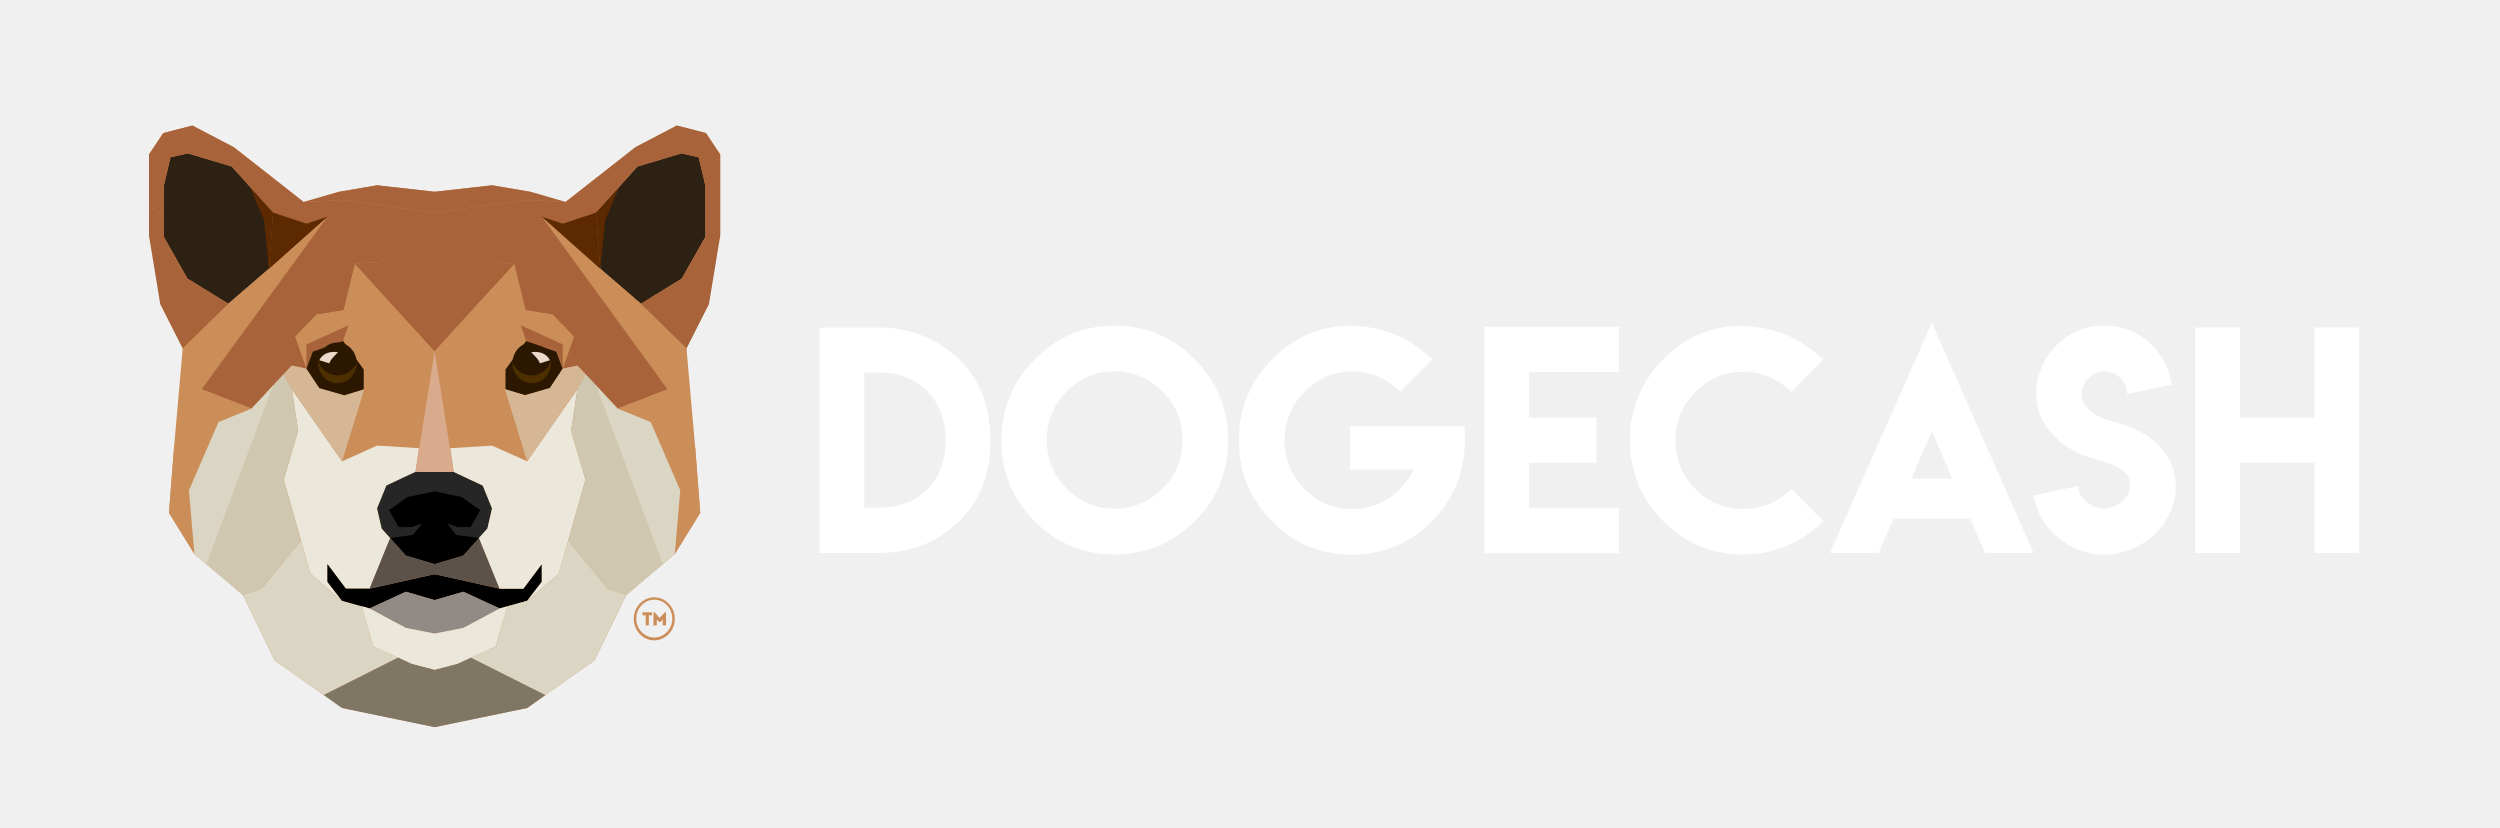
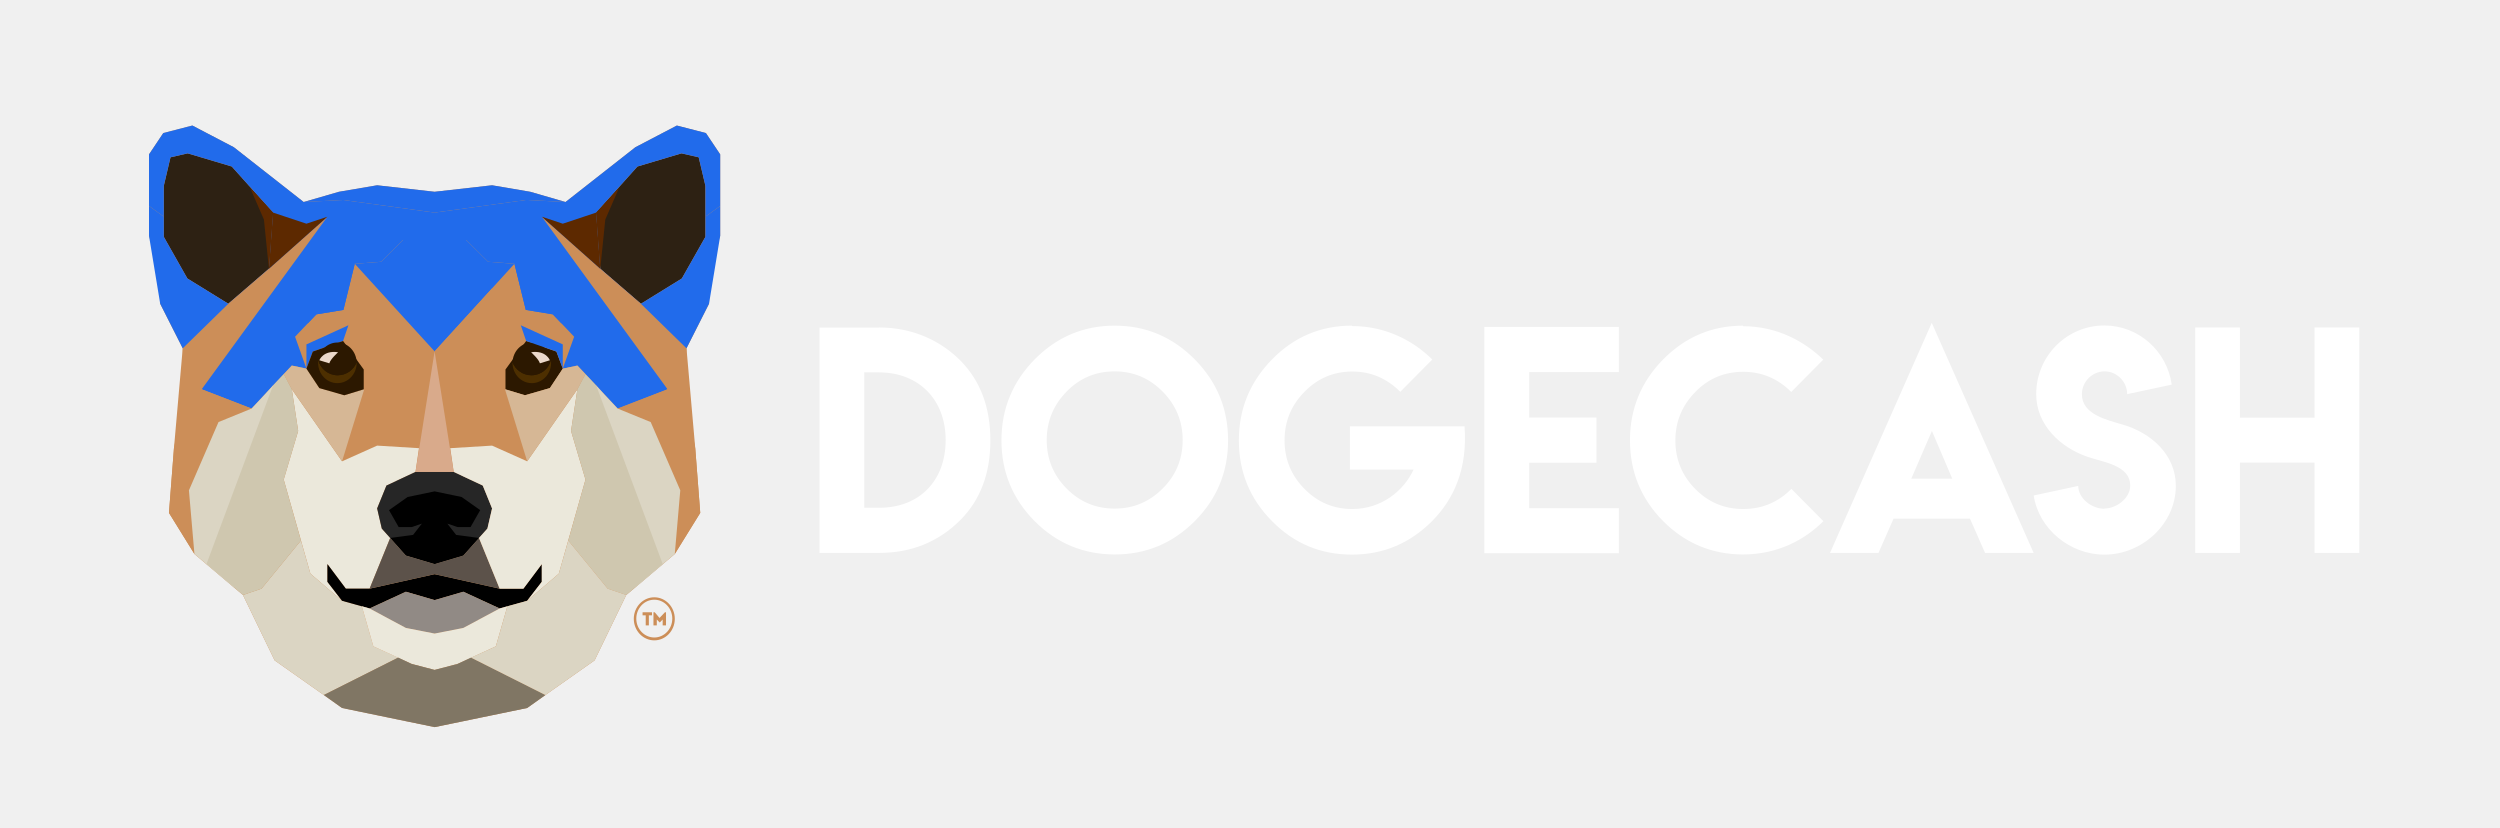
<svg xmlns="http://www.w3.org/2000/svg" width="302px" height="100px" viewBox="0 0 302 100" version="1.1">
  <g id="Page-1" stroke="none" stroke-width="1" fill="none" fill-rule="evenodd">
    <g id="Group-5" transform="translate(0.824891, 0)">
      <g id="Group-2-Copy-2" transform="translate(17.17511, 15)" fill-rule="nonzero">
        <path d="M88.157,29.981 L86.401,29.981 L86.401,46.337 L88.208,46.337 C93.068,46.337 96.235,43.077 96.235,38.159 C96.235,33.285 93.013,29.982 88.157,29.982 L88.157,29.981 Z M88.174,24.558 C92.408,24.558 95.725,26.258 98.024,28.563 C100.433,31.007 101.637,34.219 101.637,38.202 C101.637,42.184 100.432,45.385 98.024,47.807 C95.371,50.465 92.087,51.794 88.174,51.794 L81,51.794 L81,24.575 L88.174,24.575 L88.174,24.558 Z M110.852,32.296 C109.245,33.941 108.443,35.895 108.443,38.16 C108.443,40.446 109.246,42.401 110.852,44.022 C112.446,45.632 114.38,46.439 116.655,46.439 C118.896,46.439 120.825,45.634 122.441,44.022 C124.058,42.412 124.866,40.457 124.866,38.159 C124.866,35.884 124.058,33.93 122.441,32.296 C120.835,30.674 118.907,29.863 116.654,29.863 C114.369,29.863 112.435,30.674 110.852,32.296 M126.321,28.411 C129.009,31.125 130.352,34.386 130.352,38.193 C130.352,42.012 129.009,45.267 126.321,47.959 C123.645,50.64 120.423,51.98 116.655,51.98 C112.875,51.97 109.653,50.629 106.988,47.959 C104.312,45.255 102.975,42.001 102.975,38.193 C102.975,34.397 104.313,31.136 106.988,28.41 C109.676,25.695 112.897,24.338 116.655,24.338 C120.412,24.338 123.634,25.695 126.321,28.41 M145.336,24.39 C149.498,24.39 152.816,26.241 155.019,28.427 L151.155,32.33 C149.517,30.697 147.588,29.88 145.37,29.88 C143.106,29.88 141.177,30.697 139.582,32.33 C137.978,33.952 137.174,35.906 137.174,38.193 C137.174,40.479 137.978,42.434 139.583,44.057 C141.166,45.677 143.095,46.489 145.37,46.489 C148.873,46.489 151.581,44.29 152.761,41.724 L145.068,41.724 L145.068,36.503 L158.916,36.503 C159.301,41.593 157.647,45.289 154.985,47.959 C152.298,50.651 149.076,51.997 145.319,51.997 C141.528,51.997 138.311,50.651 135.67,47.959 C132.993,45.278 131.655,42.023 131.655,38.193 C131.655,34.397 132.994,31.136 135.669,28.41 C138.323,25.695 141.539,24.338 145.318,24.338 L145.336,24.389 L145.336,24.39 Z M177.562,24.491 L177.562,29.948 L166.725,29.948 L166.725,35.439 L174.853,35.439 L174.853,40.897 L166.725,40.897 L166.725,46.388 L177.562,46.388 L177.562,51.828 L161.306,51.828 L161.306,24.491 L177.562,24.491 Z M192.564,51.981 C188.795,51.97 185.578,50.629 182.914,47.959 C180.238,45.255 178.9,42.001 178.9,38.192 C178.9,34.397 180.238,31.136 182.913,28.411 C185.601,25.696 188.817,24.339 192.563,24.339 L192.546,24.406 C196.709,24.406 200.019,26.274 202.247,28.444 L198.383,32.348 C196.756,30.725 194.82,29.914 192.58,29.914 C190.305,29.914 188.376,30.725 186.793,32.348 C185.188,33.991 184.385,35.946 184.385,38.21 C184.385,40.497 185.188,42.451 186.794,44.074 C188.388,45.684 190.316,46.489 192.58,46.489 C194.854,46.489 196.794,45.678 198.399,44.057 L202.264,47.958 C200.052,50.173 196.77,51.979 192.564,51.979 M217.833,42.823 L215.375,37.061 L212.882,42.823 L217.833,42.823 Z M215.357,24 L227.667,51.794 L221.797,51.794 L219.974,47.655 L210.742,47.655 L208.92,51.794 L203.065,51.794 L215.357,24 Z M236.182,46.433 C237.679,46.433 239.33,45.177 239.33,43.666 C239.33,41.178 236.027,40.832 234.163,40.18 C230.876,39.047 227.973,36.321 227.973,32.612 C227.973,28.019 231.66,24.318 236.207,24.318 C240.352,24.318 243.787,27.424 244.343,31.463 L238.963,32.612 C238.963,31.117 237.72,29.861 236.239,29.861 C234.735,29.861 233.492,31.117 233.492,32.628 C233.492,35.082 236.566,35.734 238.439,36.296 C241.84,37.288 244.841,39.906 244.841,43.698 C244.841,48.291 240.761,52 236.223,52 C232.053,52 228.283,48.911 227.67,44.855 L233.051,43.698 C233.051,45.218 234.686,46.458 236.207,46.458 L236.182,46.433 Z M252.584,24.558 L252.584,35.456 L261.599,35.456 L261.599,24.558 L267,24.558 L267,51.794 L261.599,51.794 L261.599,40.879 L252.584,40.879 L252.584,51.794 L247.182,51.794 L247.182,24.558 L252.584,24.558 Z" id="Shape" fill="#FFFFFF" />
        <g id="grafana_icon-(1)">
          <g id="Group">
            <polygon id="Path" fill="#CC8E58" points="67.275 1.072 63.763 0.165 58.754 2.784 50.316 9.403 50.316 9.403 46.055 8.166 41.442 7.382 34.5 8.166 27.558 7.382 22.945 8.166 18.684 9.403 18.684 9.403 10.246 2.784 5.237 0.165 1.725 1.072 0 3.65 0 9.878 0 13.486 1.226 17.59 1.351 21.694 4.073 27.076 4.261 32.747 3.014 39.14 2.411 46.955 5.487 51.925 10.288 55.987 11.348 56.874 15.172 64.772 21.116 68.958 21.116 68.958 23.319 70.525 34.5 72.835 34.5 72.835 34.5 72.835 34.5 72.835 34.5 72.835 45.681 70.525 47.884 68.958 53.828 64.772 57.652 56.874 58.712 55.987 63.513 51.925 66.589 46.955 65.986 39.14 64.739 32.747 64.927 27.076 67.649 21.694 67.774 17.59 69 13.486 69 9.878 69 3.65" />
            <polygon id="Path" fill="#CC8E58" points="48.778 22.972 45.515 22.436 44.143 16.868 34.5 27.447 27.558 19.838 27.558 19.838 24.857 16.868 23.485 22.436 20.222 22.972 17.645 25.674 19.017 29.53 19.786 27.468 23.443 26.189 25.937 29.633 26 32.025 26 32.025 23.319 40.727 21.989 47.574 28.972 40.315 32.609 39.14 34.5 27.447 36.391 39.14 40.028 40.315 47.011 47.574 45.681 40.727 43 32.025 43 32.025 43.063 29.633 45.557 26.189 49.214 27.468 49.983 29.53 51.355 25.674" />
            <g id="Path">
              <polygon fill="#2D2113" points="14.985 10.682 9.997 5.114 4.676 3.526 2.598 4.001 1.787 7.444 1.787 13.61 4.635 18.642 9.581 21.694 14.486 17.466" />
              <polygon fill="#2C1800" points="34.5 26.189 33.232 13.961 34.5 14.167" />
-               <polygon fill="#A8633A" points="23.443 9.156 18.684 9.403 10.246 2.784 5.237 0.165 1.725 1.072 0 3.65 0 9.878 1.787 11.177 1.787 7.444 2.598 4.001 4.676 3.526 9.997 5.114 14.985 10.682 14.486 17.466 9.581 21.694 6.36 32.025 12.387 34.355 17.25 29.159 19.017 29.53 17.645 25.674 19.411 23.818 20.222 22.972 23.485 22.436 24.857 16.868 28.036 16.621 30.717 13.961 32.962 17.219 34.5 27.447 34.5 10.682" />
+               <polygon fill="#216BEB" points="23.443 9.156 18.684 9.403 10.246 2.784 5.237 0.165 1.725 1.072 0 3.65 0 9.878 1.787 11.177 1.787 7.444 2.598 4.001 4.676 3.526 9.997 5.114 14.985 10.682 14.486 17.466 9.581 21.694 6.36 32.025 12.387 34.355 17.25 29.159 19.017 29.53 17.645 25.674 19.411 23.818 20.222 22.972 23.485 22.436 24.857 16.868 28.036 16.621 30.717 13.961 32.962 17.219 34.5 27.447 34.5 10.682" />
              <polygon fill="#CC8E58" points="5.487 51.925 4.822 44.233 8.396 35.984 12.387 34.355 6.36 32.025 21.552 11.177 14.486 17.466 9.581 21.694 4.073 27.076 3.014 39.14 2.411 46.955" />
-               <polygon fill="#A8633A" points="19.495 21.941 24.857 16.868 23.485 22.436 20.222 22.972 19.141 24.106" />
+               <polygon fill="#216BEB" points="19.495 21.941 24.857 16.868 23.485 22.436 20.222 22.972 19.141 24.106" />
              <polygon fill="#EBE8DB" points="23.319 57.575 19.495 54.296 16.273 42.934 18.019 37.057 17.25 32.025 23.319 40.727 27.558 38.83 32.609 39.14 32.193 42.006 28.681 43.656 27.558 46.419 28.12 48.852 29.138 49.986 26.644 56.111 23.776 56.111 21.552 53.142 21.552 55.286" />
              <polygon fill="#5D2900" points="14.486 17.466 14.985 10.682 19.017 12.022 21.552 11.177" />
              <polygon fill="#5D2900" points="13.883 11.527 14.486 17.466 14.985 10.682 12.2 7.651" />
-               <polygon fill="#A8633A" points="4.073 27.076 1.351 21.694 0 13.486 0 9.878 1.787 11.177 1.787 13.61 4.635 18.642 9.581 21.694" />
-               <polygon fill="#A8633A" points="19.017 29.53 19.017 26.602 24.088 24.292 23.443 26.189 19.786 27.468" />
+               <polygon fill="#216BEB" points="4.073 27.076 1.351 21.694 0 13.486 0 9.878 1.787 11.177 1.787 13.61 4.635 18.642 9.581 21.694" />
+               <polygon fill="#216BEB" points="19.017 29.53 19.017 26.602 24.088 24.292 23.443 26.189 19.786 27.468" />
              <polygon fill="#D6B795" points="23.589 32.747 20.575 31.881 19.017 29.53 17.25 29.159 16.273 30.19 17.25 32.025 18.248 33.448 23.319 40.727 26 32.025" />
              <polygon fill="#DBD5C3" points="27.101 63.081 25.709 58.235 23.319 57.575 19.495 54.296 18.352 50.296 13.592 56.111 11.348 56.874 15.172 64.772 21.116 68.958 25.709 66.649 30.094 64.442" />
            </g>
            <polygon id="Path" fill="#2D2113" points="54.015 10.682 59.003 5.114 64.324 3.526 66.402 4.001 67.213 7.444 67.213 13.61 64.365 18.642 59.419 21.694 54.514 17.466" />
            <g transform="translate(43.02108, 26.18927)" id="Path">
              <polygon fill="#2C1800" points="0.042 5.836 0.042 3.444 2.536 0 6.193 1.279 6.962 3.341 5.404 5.692 2.39 6.558" />
              <g transform="translate(0.831325, 0)">
                <g>
                  <path d="M2.348,4.145 C3.492,4.145 4.448,3.361 4.697,2.31 C4.718,2.413 4.718,2.516 4.718,2.64 C4.718,4.001 3.679,5.094 2.39,5.094 C1.102,5.094 0.062,4.001 0.062,2.64 C0.062,2.619 0.062,2.598 0.062,2.578 C0.416,3.485 1.309,4.145 2.348,4.145 Z" fill="#4D2F00" />
                  <path d="M2.348,4.145 C1.309,4.145 0.416,3.485 0.062,2.578 C0.104,1.258 1.122,0.186 2.39,0.186 C3.575,0.186 4.552,1.114 4.697,2.31 C4.448,3.361 3.492,4.145 2.348,4.145 Z" fill="#2C1800" />
                </g>
                <path d="M3.367,2.701 L4.572,2.33 C4.572,2.33 4.115,1.093 2.307,1.361 C2.307,1.382 3.221,2.165 3.367,2.701 Z" fill="#ECD9CB" />
              </g>
            </g>
            <polygon id="Path" fill="#2C1800" points="34.5 26.189 35.768 13.961 34.5 14.167" />
            <polygon id="Path" fill="#262626" points="40.319 43.656 36.807 42.006 34.5 42.006 34.5 42.006 32.193 42.006 28.681 43.656 27.558 46.419 28.12 48.852 31.029 52.11 34.5 53.142 34.5 53.142 34.5 53.142 34.5 53.142 34.5 53.142 37.971 52.11 40.88 48.852 41.442 46.419" />
            <polygon id="Path" fill="#000000" points="36.038 48.254 37.264 48.667 38.844 48.667 40.008 46.625 37.763 45.037 34.5 44.357 34.5 44.357 34.5 44.357 34.5 44.357 34.5 44.357 31.237 45.037 28.992 46.625 30.156 48.667 31.736 48.667 32.962 48.254 31.902 49.615 29.138 49.986 31.029 52.11 34.5 53.142 34.5 53.142 34.5 53.142 34.5 53.142 34.5 53.142 37.971 52.11 39.862 49.986 37.098 49.615" />
            <polygon id="Path" fill="#000000" points="45.224 56.111 42.356 56.111 34.5 54.358 34.5 54.358 34.5 54.358 34.5 54.358 34.5 54.358 26.644 56.111 23.776 56.111 21.552 53.142 21.552 55.286 23.319 57.575 26.644 58.503 31.029 56.482 34.5 57.493 34.5 57.493 34.5 57.493 34.5 57.493 34.5 57.493 37.971 56.482 42.356 58.503 45.681 57.575 47.448 55.286 47.448 53.142" />
            <polygon id="Path" fill="#918A85" points="42.356 58.503 37.971 56.482 34.5 57.493 31.029 56.482 26.644 58.503 31.029 60.854 34.5 61.534 34.5 61.534 34.5 61.534 34.5 61.534 34.5 61.534 37.971 60.854" />
            <polygon id="Path" fill="#5C524A" points="42.356 56.111 39.862 49.986 37.971 52.11 34.5 53.142 31.029 52.11 29.138 49.986 26.644 56.111 34.5 54.358" />
            <polygon id="Path" fill="#EBE8DB" points="42.356 58.503 37.971 60.854 34.5 61.534 31.029 60.854 26.644 58.503 25.709 58.235 27.101 63.081 31.736 65.205 34.5 65.927 34.5 65.927 34.5 65.927 34.5 65.927 34.5 65.927 37.264 65.205 41.899 63.081 43.291 58.235" />
-             <polygon id="Path" fill="#A8633A" points="45.557 9.156 50.316 9.403 58.754 2.784 63.763 0.165 67.275 1.072 69 3.65 69 9.878 67.213 11.177 67.213 7.444 66.402 4.001 64.324 3.526 59.003 5.114 54.015 10.682 54.514 17.466 59.419 21.694 62.64 32.025 56.613 34.355 51.75 29.159 49.983 29.53 51.355 25.674 49.589 23.818 48.778 22.972 45.515 22.436 44.143 16.868 40.964 16.621 38.283 13.961 36.038 17.219 34.5 27.447 34.5 10.682" />
+             <polygon id="Path" fill="#216BEB" points="45.557 9.156 50.316 9.403 58.754 2.784 63.763 0.165 67.275 1.072 69 3.65 69 9.878 67.213 11.177 67.213 7.444 66.402 4.001 64.324 3.526 59.003 5.114 54.015 10.682 54.514 17.466 59.419 21.694 62.64 32.025 56.613 34.355 51.75 29.159 49.983 29.53 51.355 25.674 49.589 23.818 48.778 22.972 45.515 22.436 44.143 16.868 40.964 16.621 38.283 13.961 36.038 17.219 34.5 27.447 34.5 10.682" />
            <polygon id="Path" fill="#CC8E58" points="63.513 51.925 64.178 44.233 60.604 35.984 56.613 34.355 62.64 32.025 47.448 11.177 54.514 17.466 59.419 21.694 64.927 27.076 65.986 39.14 66.589 46.955" />
-             <polygon id="Path" fill="#A8633A" points="50.316 9.403 46.055 8.166 41.442 7.382 34.5 8.166 27.558 7.382 22.945 8.166 18.684 9.403 23.443 9.156 34.5 10.682 34.5 10.682 34.5 10.682 34.5 10.682 34.5 10.682 45.557 9.156" />
-             <polygon id="Path" fill="#A8633A" points="49.505 21.941 44.143 16.868 45.515 22.436 48.778 22.972 49.859 24.106" />
+             <polygon id="Path" fill="#216BEB" points="50.316 9.403 46.055 8.166 41.442 7.382 34.5 8.166 27.558 7.382 22.945 8.166 18.684 9.403 23.443 9.156 34.5 10.682 34.5 10.682 34.5 10.682 34.5 10.682 34.5 10.682 45.557 9.156" />
+             <polygon id="Path" fill="#216BEB" points="49.505 21.941 44.143 16.868 45.515 22.436 48.778 22.972 49.859 24.106" />
            <polygon id="Path" fill="#EBE8DB" points="45.681 57.575 49.505 54.296 52.727 42.934 50.981 37.057 51.75 32.025 45.681 40.727 41.442 38.83 36.391 39.14 36.807 42.006 40.319 43.656 41.442 46.419 40.88 48.852 39.862 49.986 42.356 56.111 45.224 56.111 47.448 53.142 47.448 55.286" />
-             <polygon id="Path" fill="#A8633A" points="34.5 27.447 44.143 16.868 40.964 16.621 38.283 13.961 38.781 11.837 34.5 10.682 34.5 10.682 34.5 10.682 34.5 10.682 34.5 10.682 30.219 11.837 30.717 13.961 28.036 16.621 24.857 16.868 34.5 27.447 34.5 27.447 34.5 27.447" />
+             <polygon id="Path" fill="#216BEB" points="34.5 27.447 44.143 16.868 40.964 16.621 38.283 13.961 38.781 11.837 34.5 10.682 34.5 10.682 34.5 10.682 34.5 10.682 34.5 10.682 30.219 11.837 30.717 13.961 28.036 16.621 24.857 16.868 34.5 27.447 34.5 27.447 34.5 27.447" />
            <polygon id="Path" fill="#5D2900" points="54.514 17.466 54.015 10.682 49.983 12.022 47.448 11.177" />
            <polygon id="Path" fill="#5D2900" points="55.117 11.527 54.514 17.466 54.015 10.682 56.8 7.651" />
-             <polygon id="Path" fill="#A8633A" points="64.927 27.076 67.649 21.694 69 13.486 69 9.878 67.213 11.177 67.213 13.61 64.365 18.642 59.419 21.694" />
-             <polygon id="Path" fill="#A8633A" points="49.983 29.53 49.983 26.602 44.912 24.292 45.557 26.189 49.214 27.468" />
+             <polygon id="Path" fill="#216BEB" points="64.927 27.076 67.649 21.694 69 13.486 69 9.878 67.213 11.177 67.213 13.61 64.365 18.642 59.419 21.694" />
+             <polygon id="Path" fill="#216BEB" points="49.983 29.53 49.983 26.602 44.912 24.292 45.557 26.189 49.214 27.468" />
            <polygon id="Path" fill="#CC8E58" points="39.966 30.004 41.442 19.838 34.5 27.447" />
            <polygon id="Path" fill="#807664" points="47.884 68.958 38.906 64.442 37.264 65.205 34.5 65.927 31.736 65.205 30.094 64.442 21.116 68.958 23.319 70.525 34.5 72.835 34.5 72.835 34.5 72.835 34.5 72.835 34.5 72.835 45.681 70.525" />
            <g transform="translate(4.78012, 31.55085)" fill="#DBD5C3" id="Path">
              <polygon points="9.228 1.072 7.607 2.805 3.616 4.434 0.042 12.682 0.707 20.374 5.508 24.436 5.508 19.199 7.149 14.518 10.433 8.455 10.205 0" />
              <polygon points="55.823 4.434 51.833 2.805 50.212 1.072 49.235 0 49.007 8.455 52.29 14.518 53.932 19.199 53.932 24.436 58.733 20.374 59.398 12.682" />
            </g>
            <polygon id="Path" fill="#D6B795" points="51.75 29.159 49.983 29.53 48.425 31.881 45.411 32.747 43 32.025 45.681 40.727 50.752 33.448 51.75 32.025 52.727 30.19" />
            <polygon id="Path" fill="#CFC7AF" points="54.015 31.551 52.727 30.19 51.75 32.025 50.981 37.057 52.727 42.934 50.648 50.296 55.408 56.111 57.652 56.874 62.058 53.142" />
            <polygon id="Path" fill="#DBD5C3" points="55.408 56.111 50.648 50.296 49.505 54.296 45.681 57.575 43.291 58.235 41.899 63.081 38.906 64.442 43.291 66.649 47.884 68.958 53.828 64.772 57.652 56.874" />
            <polygon id="Path" fill="#CFC7AF" points="14.985 31.551 16.273 30.19 17.25 32.025 18.019 37.057 16.273 42.934 18.352 50.296 13.592 56.111 11.348 56.874 6.942 53.142" />
            <g transform="translate(18.91265, 26.18927)" id="Path">
              <polygon fill="#2C1800" points="7.025 5.836 7.025 3.444 4.531 0 0.873 1.279 0.104 3.341 1.663 5.692 4.676 6.558" />
              <g transform="translate(1.454819, 0)">
                <g>
                  <path d="M2.432,4.145 C1.289,4.145 0.333,3.361 0.083,2.31 C0.062,2.413 0.062,2.516 0.062,2.64 C0.062,4.001 1.102,5.094 2.39,5.094 C3.679,5.094 4.718,4.001 4.718,2.64 C4.718,2.619 4.718,2.598 4.718,2.578 C4.364,3.485 3.471,4.145 2.432,4.145 Z" fill="#4D2F00" />
                  <path d="M2.432,4.145 C3.471,4.145 4.364,3.485 4.718,2.578 C4.676,1.258 3.658,0.186 2.39,0.186 C1.205,0.186 0.229,1.114 0.083,2.31 C0.333,3.361 1.289,4.145 2.432,4.145 Z" fill="#2C1800" />
                </g>
                <path d="M1.413,2.701 L0.208,2.33 C0.208,2.33 0.665,1.093 2.473,1.361 C2.473,1.382 1.559,2.165 1.413,2.701 Z" fill="#ECD9CB" />
              </g>
            </g>
            <polygon id="Path" fill="#D9AA8B" points="34.5 27.447 34.5 27.447 32.193 42.006 34.5 42.006 34.5 42.006 36.807 42.006" />
          </g>
          <g id="Group" transform="translate(58.38461, 57.07273)" fill="#CC8E58">
            <g transform="translate(1.010989, 1.858182)" id="Path">
              <path d="M0.227,0.398 C0.227,0.265 0.227,0.159 0.227,0.027 L1.365,0.027 C1.365,0.159 1.365,0.265 1.365,0.398 L0.986,0.398 L0.986,1.619 C0.859,1.619 0.733,1.619 0.607,1.619 L0.607,0.398 L0.227,0.398 Z" />
              <path d="M2.932,0.027 L3.058,0.027 L3.058,1.619 C2.932,1.619 2.805,1.619 2.654,1.619 L2.654,0.903 L2.325,1.248 L2.275,1.248 L1.946,0.903 L1.946,1.619 C1.82,1.619 1.693,1.619 1.542,1.619 L1.542,0.027 L1.693,0.027 L2.275,0.717 L2.932,0.027 Z" />
            </g>
            <path d="M2.654,5.283 C1.289,5.283 0.177,4.115 0.177,2.681 C0.177,1.248 1.289,0.08 2.654,0.08 C4.019,0.08 5.131,1.248 5.131,2.681 C5.131,4.115 4.019,5.283 2.654,5.283 Z M2.654,0.372 C1.441,0.372 0.48,1.407 0.48,2.655 C0.48,3.929 1.466,4.937 2.654,4.937 C3.867,4.937 4.827,3.902 4.827,2.655 C4.827,1.407 3.867,0.372 2.654,0.372 Z" id="Shape" />
          </g>
        </g>
      </g>
      <rect id="Rectangle" x="0.175" y="0" width="300" height="100" />
    </g>
  </g>
</svg>
